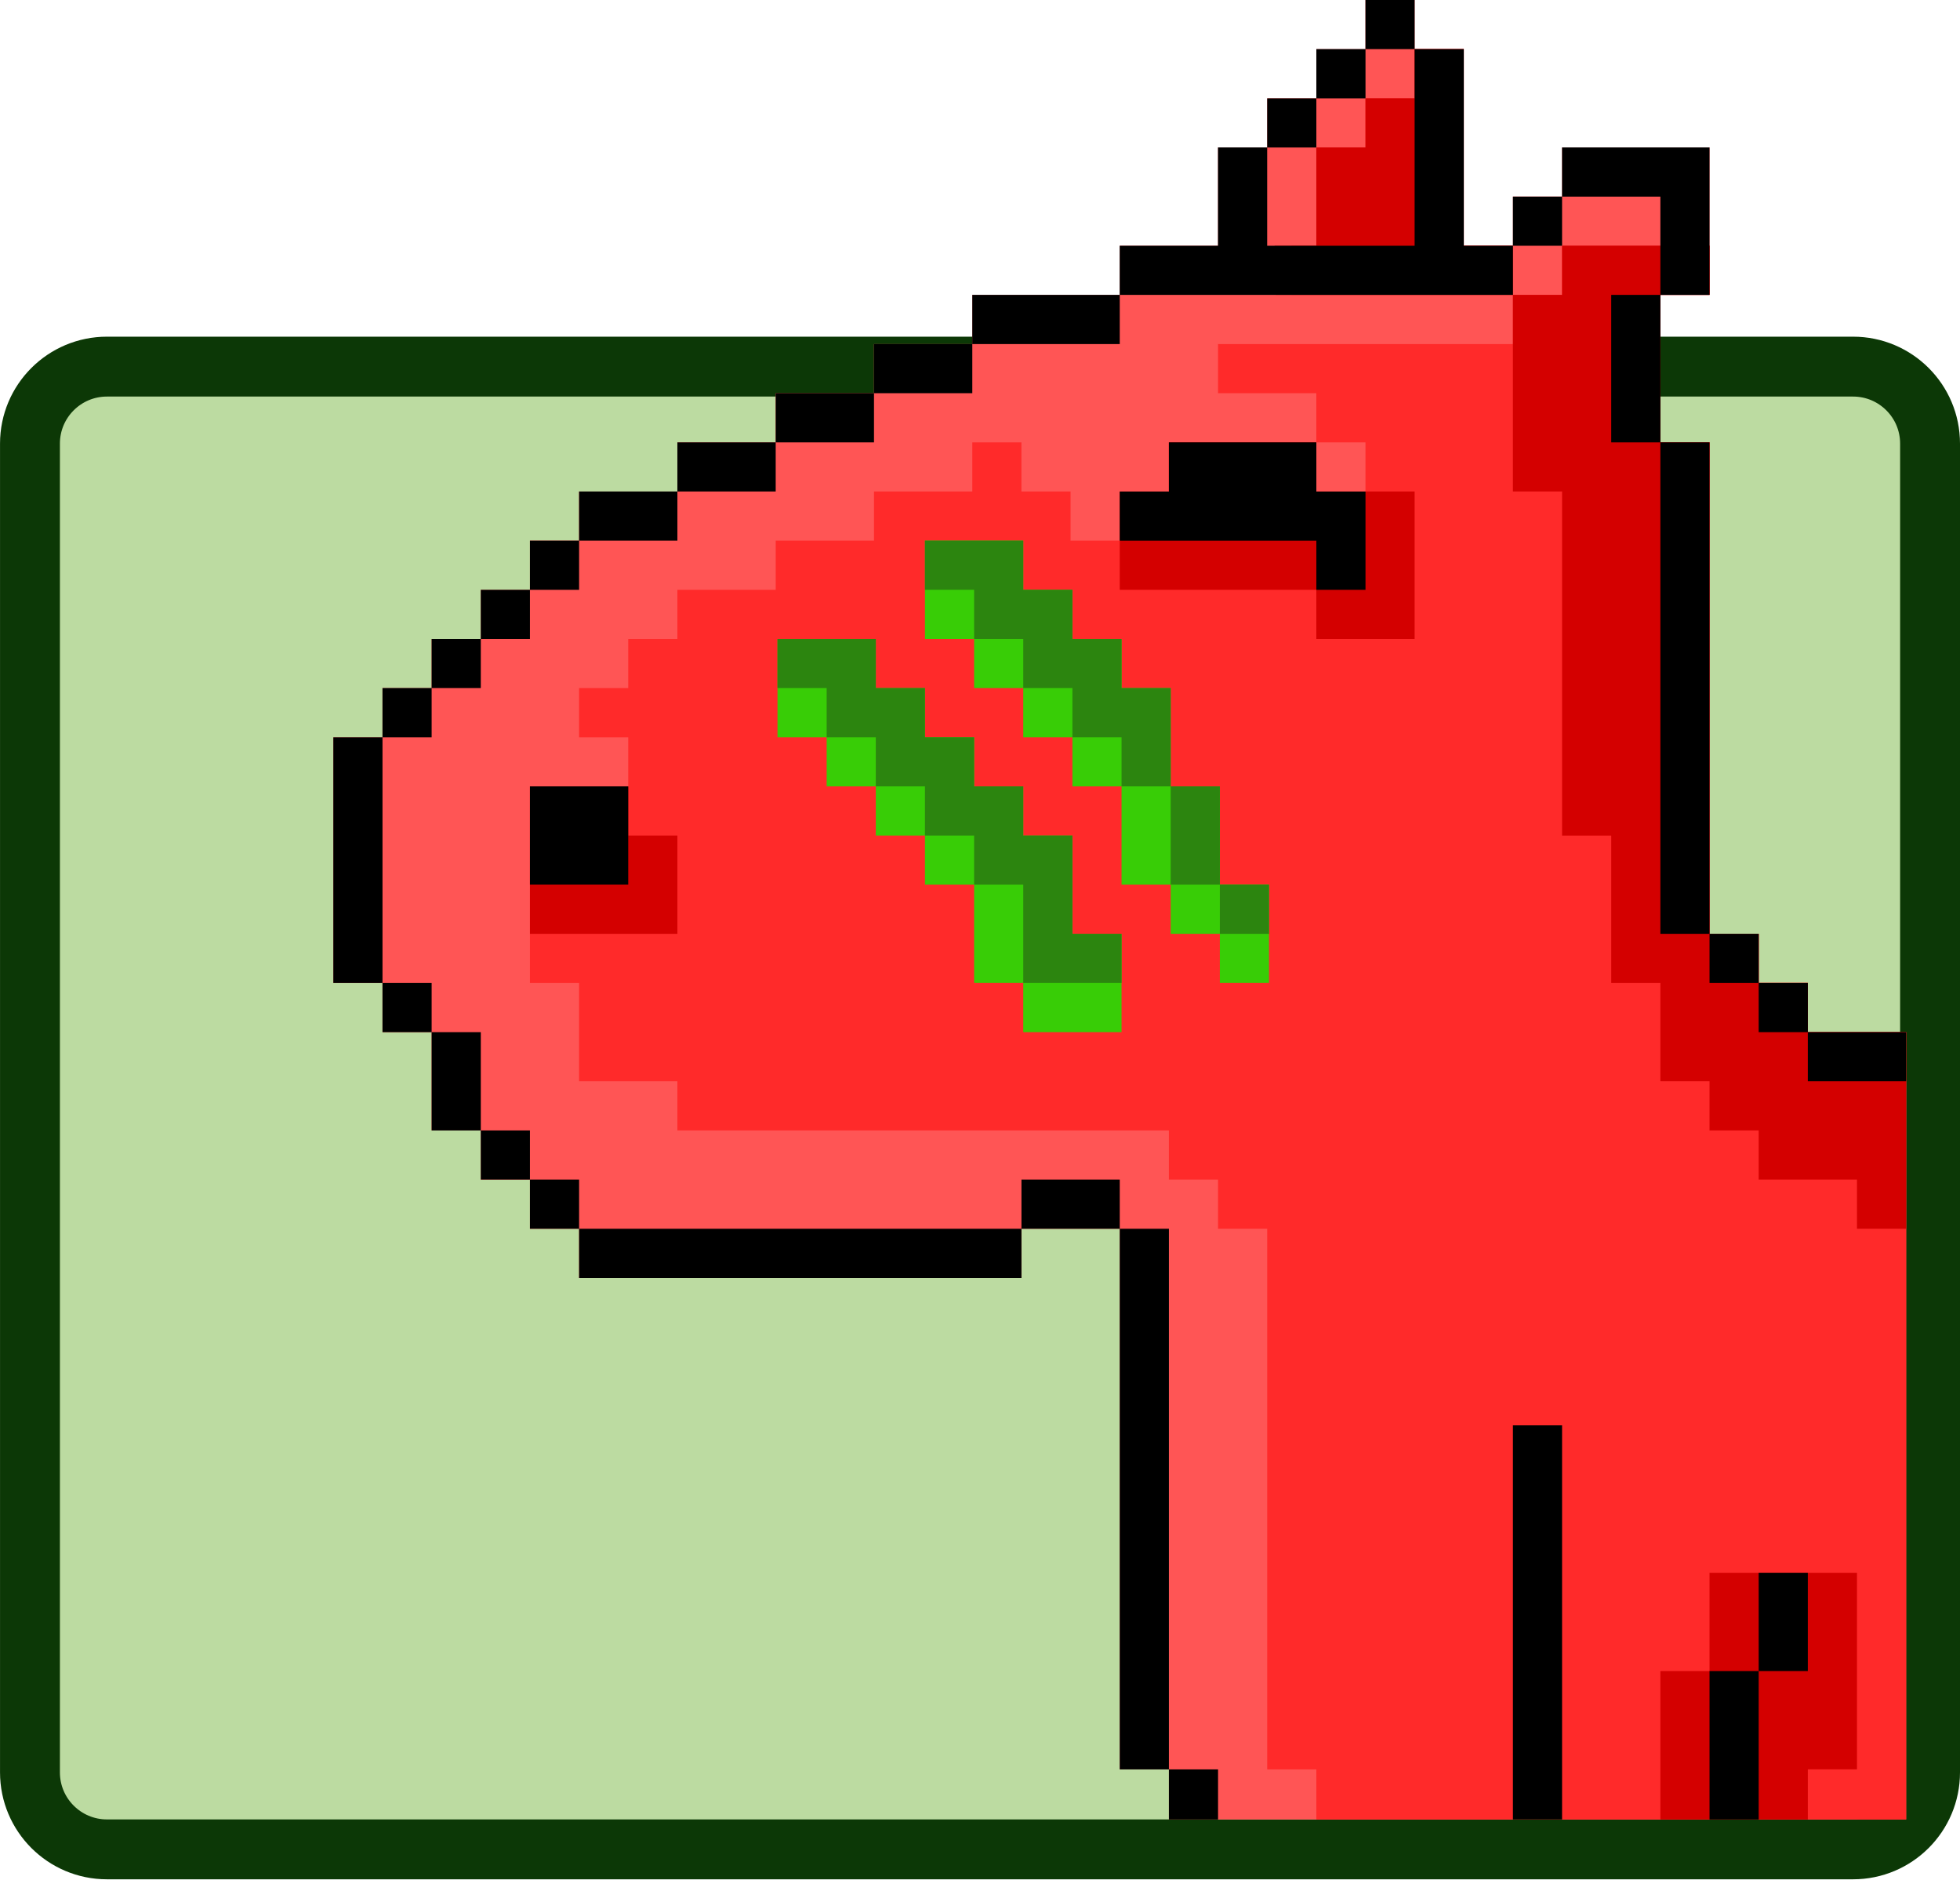
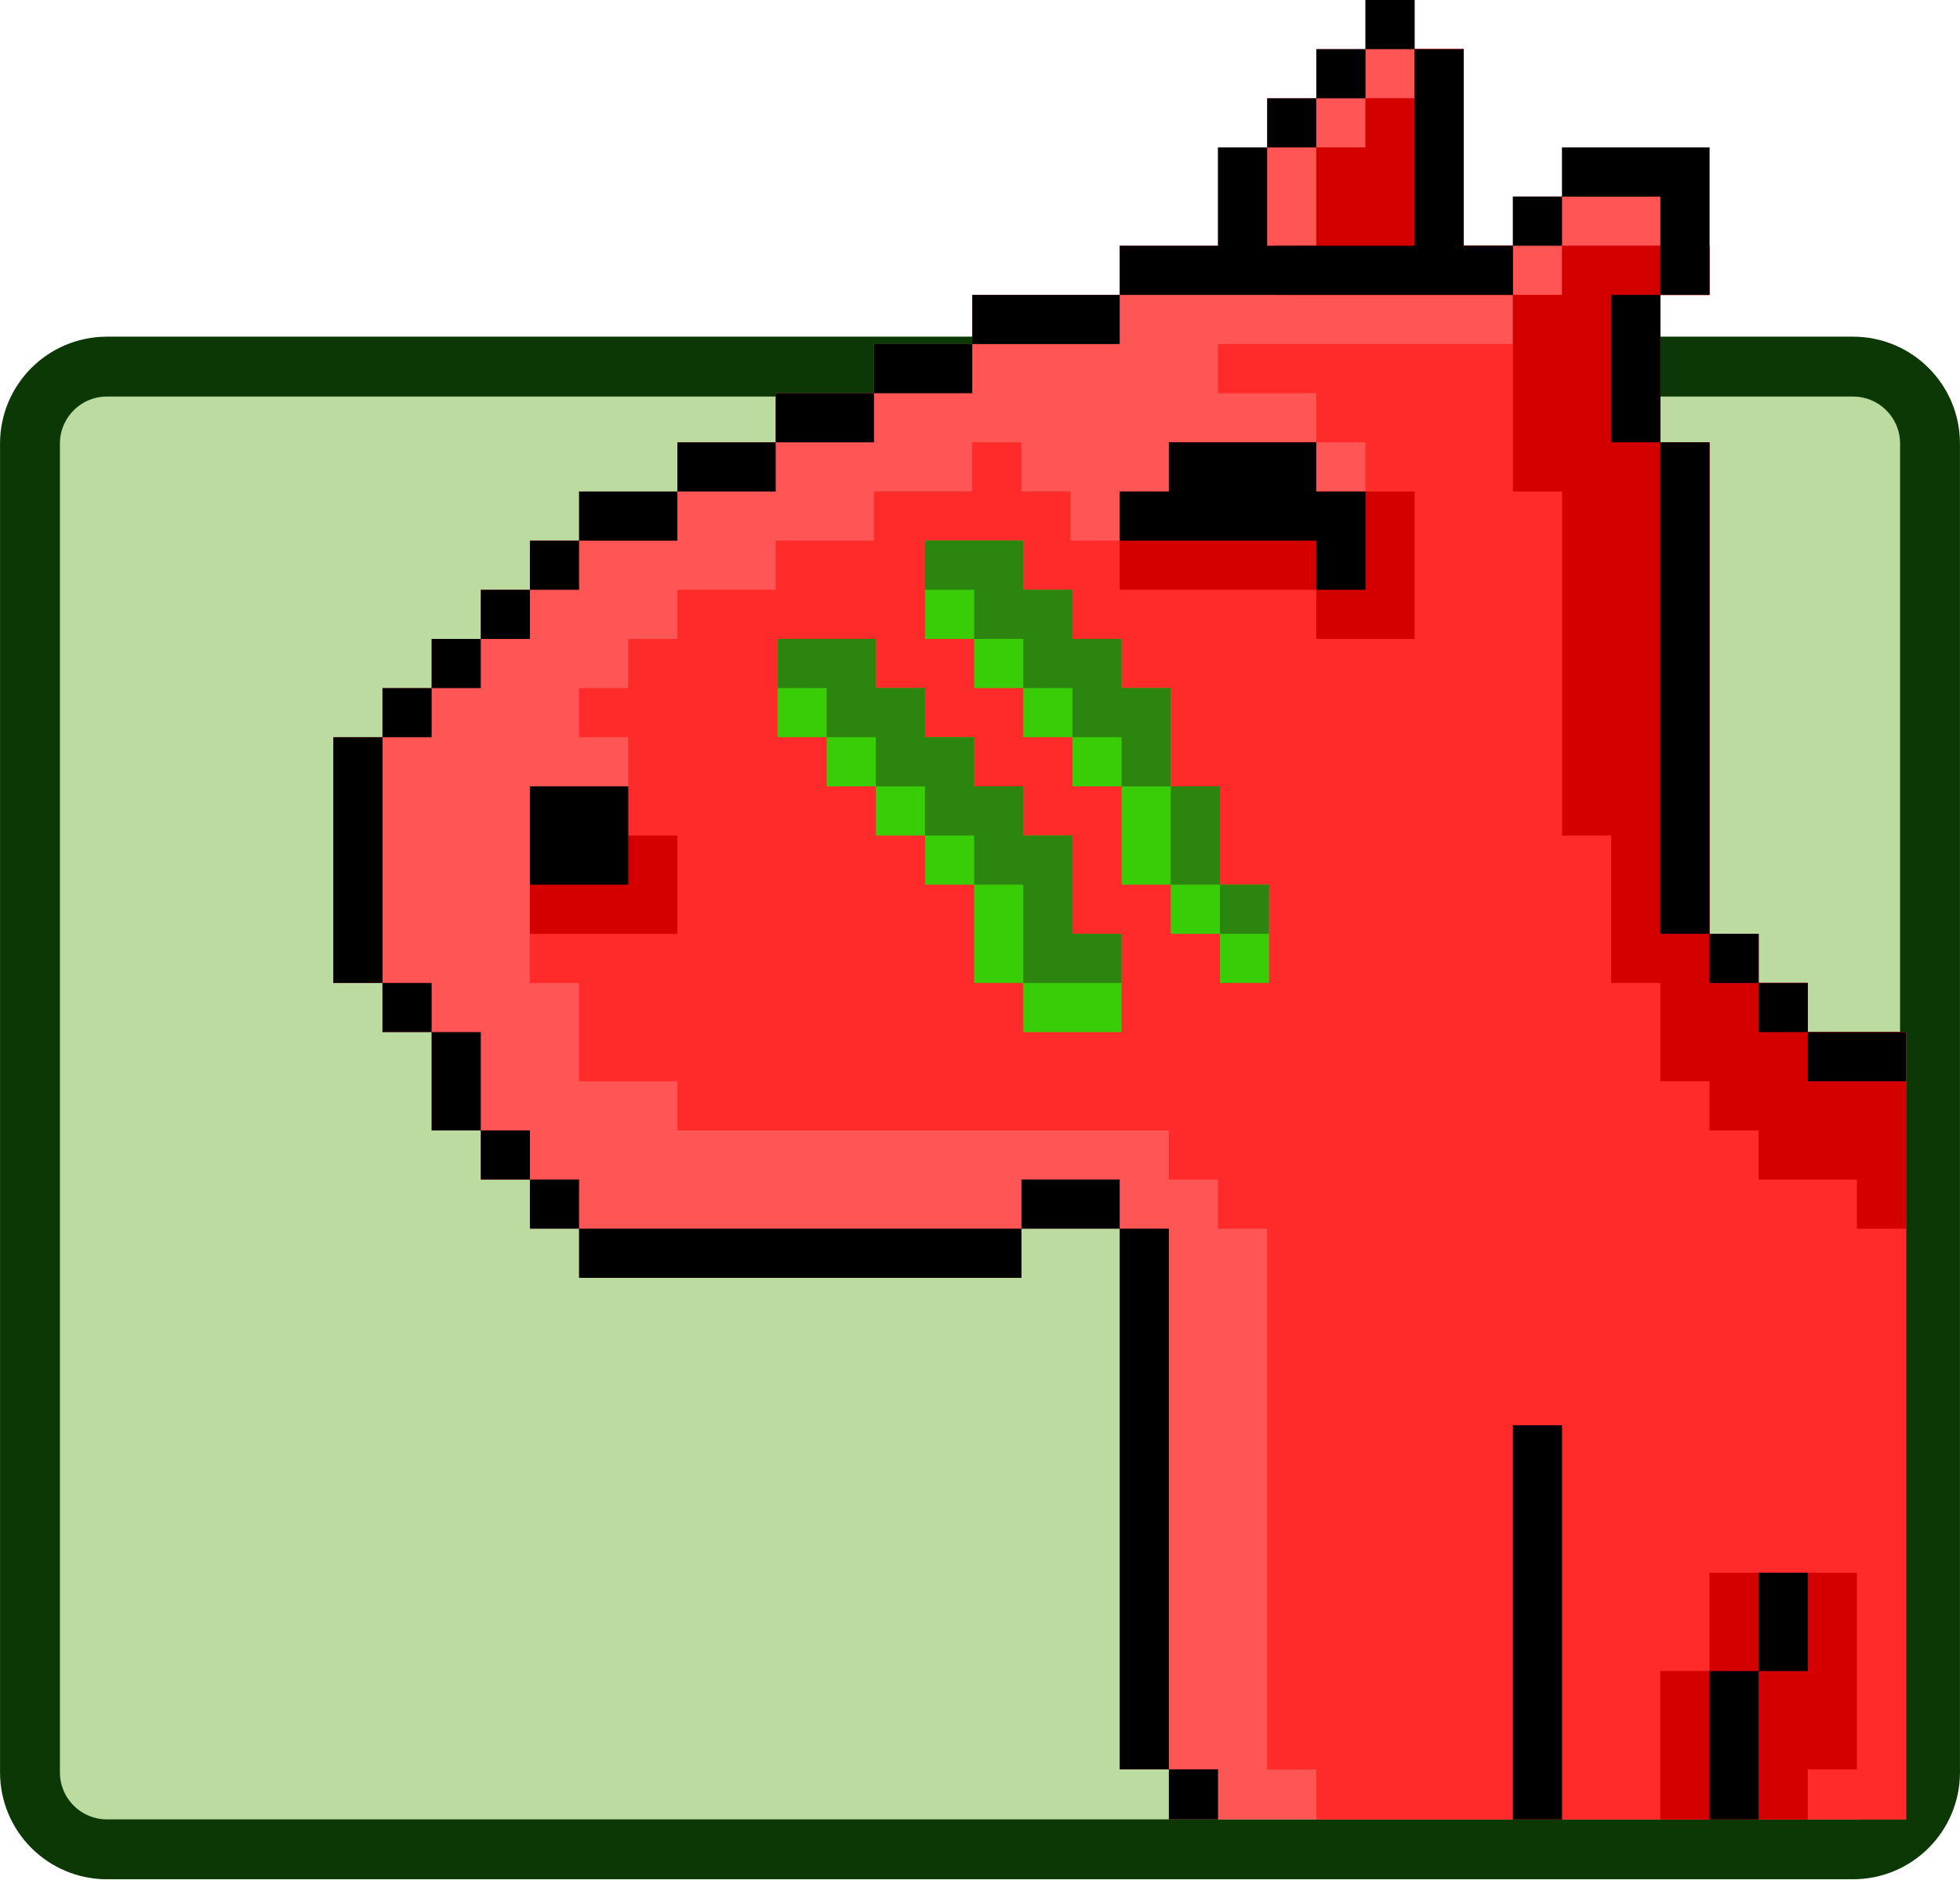
- <svg xmlns="http://www.w3.org/2000/svg" width="229.089" height="219.664" viewBox="0 0 60.613 58.12" version="1.1" id="svg8">
-   <defs id="defs2">
-     <clipPath id="clipPath4773" clipPathUnits="userSpaceOnUse">
-       <path id="path4771" d="m 305.925,416.681 c 0,-51.956 42.119,-94.074 94.075,-94.074 v 0 c 51.956,0 94.074,42.118 94.074,94.074 v 0 c 0,51.955 -42.118,94.074 -94.074,94.074 v 0 c -51.956,0 -94.075,-42.119 -94.075,-94.074" />
-     </clipPath>
-     <clipPath id="clipPath4981" clipPathUnits="userSpaceOnUse">
-       <path id="path4979" d="m 339.313,507.324 h 60.691 V 313.119 h -60.691 z" />
-     </clipPath>
-     <clipPath id="clipPath4761" clipPathUnits="userSpaceOnUse">
-       <path id="path4759" d="M 0,800 H 800 V 0 H 0 Z" />
-     </clipPath>
-     <clipPath clipPathUnits="userSpaceOnUse" id="clipPath4089">
-       <path d="m 2.918,67.206 c 0,14.774 -11.976,26.75 -26.75,26.75 -14.774,0 -26.75,-11.976 -26.75,-26.75 0,-14.774 11.977,-26.75 26.75,-26.75 14.774,0 26.75,11.976 26.75,26.75" style="fill:#6eff6e;fill-opacity:1;fill-rule:nonzero;stroke:none;stroke-width:0.284" id="path4091" />
-     </clipPath>
-   </defs>
-   <g id="layer1" transform="translate(-37.94865,-23.86584)">
-     <text xml:space="preserve" style="font-style:normal;font-variant:normal;font-weight:normal;font-stretch:normal;font-size:18.91px;line-height:1.25;font-family:'Arial Rounded MT Bold';-inkscape-font-specification:'Arial Rounded MT Bold, Normal';font-variant-ligatures:normal;font-variant-position:normal;font-variant-caps:normal;font-variant-numeric:normal;font-variant-alternates:normal;font-feature-settings:normal;text-indent:0;text-align:start;text-decoration:none;text-decoration-line:none;text-decoration-style:solid;text-decoration-color:#000000;letter-spacing:0px;word-spacing:0px;text-transform:none;writing-mode:lr-tb;direction:ltr;text-orientation:mixed;dominant-baseline:auto;baseline-shift:baseline;text-anchor:start;white-space:normal;shape-padding:0;opacity:1;vector-effect:none;fill:#4d4d4d;fill-opacity:1;stroke:none;stroke-width:0.473;stroke-linecap:butt;stroke-linejoin:miter;stroke-miterlimit:4;stroke-dasharray:none;stroke-dashoffset:0;stroke-opacity:1" x="68.421" y="131.293" id="text3995">
-       <tspan id="tspan3993" x="68.421" y="148.334" style="stroke-width:0.473" />
-     </text>
-     <rect style="opacity:1;fill:#bcdba1;fill-opacity:1;stroke:#0c3806;stroke-width:1.852;stroke-miterlimit:4;stroke-dasharray:none;stroke-opacity:1" id="rect4165" width="58.761" height="45.855" x="38.875" y="35.204" ry="2.381" />
-     <path style="fill:#ff5555;stroke-width:0.051;fill-opacity:1" d="m 80.176,23.866 v 0.76 0.76 h -0.76 -0.76 v 0.76 0.76 h -0.76 -0.76 v 0.76 0.76 h -0.76 -0.76 v 1.52 1.52 h -1.52 -1.52 v 0.76 0.76 h -2.28 -2.28 v 0.76 0.76 h -1.52 -1.52 v 0.76 0.76 h -1.52 -1.52 v 0.76 0.76 h -1.52 -1.52 v 0.76 0.76 h -1.52 -1.52 v 0.76 0.76 H 55.096 54.337 v 0.76 0.76 h -0.76 -0.76 v 0.76 0.76 h -0.76 -0.76 v 0.76 0.76 H 50.537 49.777 v 0.76 0.76 H 49.017 48.257 v 3.8 3.8 h 0.76 0.76 v 0.76 0.76 h 0.76 0.76 v 1.52 1.52 h 0.76 0.76 v 0.76 0.76 h 0.76 0.76 v 0.76 0.76 h 0.76 0.76 v 0.76 0.76 h 6.84 6.84 v -0.76 -0.76 h 1.52 1.52 v 8.36 8.36 h 0.76 0.76 v 1.548 h 22.8 V 77.065 55.785 h -1.52 -1.52 v -0.76 -0.76 h -0.76 -0.76 V 53.505 52.745 h -0.76 -0.76 v -7.6 -7.6 h -0.76 -0.76 v -2.28 -2.28 h 0.76 0.76 v -2.28 -2.28 h -2.28 -2.28 v 0.76 0.76 h -0.76 -0.76 v 0.76 0.76 h -0.76 -0.76 v -3.04 -3.04 h -0.76 -0.76 v -0.76 -0.76 h -0.76 z" id="path4142" />
-     <path style="fill:#ff2a2a;stroke-width:0.051;fill-opacity:1" d="m 81.696,25.386 v 0.76 0.76 h -0.76 -0.76 v 0.76 0.76 h -0.76 -0.76 v 1.52 1.52 h -0.76 v 1.52 h 6.84 v -0.76 -0.76 h -0.76 -0.76 v -3.04 -3.04 h -0.76 z m 3.04,7.6 v 0.76 0.76 h -4.56 -4.56 v 0.76 0.76 h 1.52 1.52 v 0.76 0.76 h 0.76 0.76 v 0.76 0.76 h -0.76 -0.76 v -0.76 -0.76 h -2.28 -2.28 v 0.76 0.76 h -0.76 -0.76 v 0.76 0.76 h -0.76 -0.76 v -0.76 -0.76 h -0.76 -0.76 V 38.305 37.546 H 68.776 68.017 v 0.76 0.76 h -1.52 -1.52 v 0.76 0.76 h -1.52 -1.52 v 0.76 0.76 h -1.52 -1.52 v 0.76 0.76 h -0.76 -0.76 v 0.76 0.76 h -0.76 -0.76 v 0.76 0.76 h 0.76 0.76 v 0.76 0.76 H 55.857 54.337 v 3.04 3.04 h 0.76 0.76 v 1.52 1.52 h 1.52 1.52 v 0.76 0.76 h 7.6 7.6 v 0.76 0.76 h 0.76 0.76 v 0.76 0.76 h 0.76 0.76 v 8.36 8.36 h 0.76 0.76 v 1.52 0.028 h 18.24 V 75.545 55.785 h -1.52 -1.52 v -0.76 -0.76 h -0.76 -0.76 V 53.505 52.745 h -0.76 -0.76 v -7.6 -7.6 h -0.76 -0.76 v -2.28 -2.28 h 0.76 0.76 v -1.52 h -3.04 -1.52 v 0.76 0.76 h -0.76 z" id="path4144" />
-     <path style="fill:#d40000;stroke-width:0.051;fill-opacity:1" d="m 81.696,25.386 v 1.52 h -0.76 -0.76 v 0.76 0.76 h -0.76 -0.76 v 1.52 1.52 h -0.76 -0.53 c 7.9e-4,0.076 -0.015,0.156 -0.005,0.23 5.3e-4,0.164 -5.3e-4,0.328 -0.002,0.492 0,0.218 0.015,0.436 -0.005,0.653 0.016,0.048 0.033,0.096 0.048,0.145 h 1.253 6.08 v -0.76 -0.76 h -0.76 -0.76 v -3.04 -3.04 h -0.76 z m 3.04,7.6 v 3.04 3.04 h 0.76 0.76 v 5.32 5.32 h 0.76 0.76 v 2.28 2.28 h 0.76 0.76 v 1.52 1.52 h 0.76 0.76 v 0.76 0.76 h 0.76 0.76 v 0.76 0.76 h 1.52 1.52 v 0.76 0.76 h 0.76 0.76 v -3.04 -3.04 h -1.52 -1.52 v -0.76 -0.76 h -0.76 -0.76 V 53.505 52.745 h -0.76 -0.76 v -7.6 -7.6 h -0.76 -0.76 v -2.28 -2.28 h 1.52 v -1.52 h -3.04 -1.52 v 0.76 0.76 h -0.76 z m -10.64,4.56 v 0.76 0.76 h -0.76 -0.76 v 1.52 1.52 h 3.04 3.04 v 0.76 0.76 h 1.52 1.52 v -2.28 -2.28 h -1.52 -1.52 v -0.76 -0.76 h -2.28 z M 54.337,48.185 v 2.28 2.28 h 2.28 2.28 v -1.52 -1.52 h -0.76 -0.76 v -0.76 -0.76 h -1.52 z m 36.479,24.32 v 1.52 1.52 h -0.76 -0.76 v 4.588 h 4.56 v -1.548 h 0.76 0.76 v -3.04 -3.04 h -2.28 z" id="path4146" />
-     <g transform="matrix(0.05066591,0,0,0.05066591,307.308,36.79493)" id="g4152">
-       <path id="path4148" style="fill:#38cd06" d="m -4751.818,74.814 v 30 30 h 15 15 v 15 15 h 15 15 v 15 15 h 15 15 v 15 15 h 15 15 v 30 30 h 15 15 v 15 15 h 15 15 v 15 15 h 15 15 v -30 -30 h -15 -15 v -30 -30 h -15 -15 v -30 -30 h -15 -15 v -15 -15 h -15 -15 v -15 -15 h -15 -15 v -15 -15 h -30 z m -90,60 v 30 30 h 15 15 v 15 15 h 15 15 v 15 15 h 15 15 v 15 15 h 15 15 v 30 30 h 15 15 v 15 15 h 30 30 v -30 -30 h -15 -15 v -30 -30 h -15 -15 v -15 -15 h -15 -15 v -15 -15 h -15 -15 v -15 -15 h -15 -15 v -15 -15 h -30 z" />
-       <path id="path4150" style="fill:#2c850f" d="m -4751.818,74.814 v 15 15 h 15 15 v 15 15 h 15 15 v 15 15 h 15 15 v 15 15 h 15 15 v 15 15 h 15 15 v -30 -30 h -15 -15 v -15 -15 h -15 -15 v -15 -15 h -15 -15 v -15 -15 h -30 z m 150,150 v 30 30 h 15 15 v -30 -30 h -15 z m 30,60 v 15 15 h 15 15 v -15 -15 h -15 z m -270,-150 v 15 15 h 15 15 v 15 15 h 15 15 v 15 15 h 15 15 v 15 15 h 15 15 v 15 15 h 15 15 v 30 30 h 30 30 v -15 -15 h -15 -15 v -30 -30 h -15 -15 v -15 -15 h -15 -15 v -15 -15 h -15 -15 v -15 -15 h -15 -15 v -15 -15 h -30 z" />
+ <svg xmlns="http://www.w3.org/2000/svg" width="229.09" height="219.66" version="1.1" viewBox="0 0 60.613 58.12">
+   <g transform="translate(-37.949 -23.866)">
+     <g>
+       <text x="68.421" y="131.293" dominant-baseline="auto" fill="#4d4d4d" font-family="'Arial Rounded MT Bold'" font-size="18.91px" letter-spacing="0px" word-spacing="0px" style="font-feature-settings:normal;font-variant-alternates:normal;font-variant-caps:normal;font-variant-ligatures:normal;font-variant-numeric:normal;font-variant-position:normal;line-height:1.25;shape-padding:0;text-decoration-color:#000000;text-decoration-line:none;text-decoration-style:solid;text-indent:0;text-orientation:mixed;text-transform:none;white-space:normal" xml:space="preserve" />
+       <rect x="38.875" y="35.204" width="58.761" height="45.855" ry="2.381" fill="#bcdba1" stroke="#0c3806" stroke-width="1.852" />
+       <g stroke-width=".051">
+         <path d="m80.176 23.866v1.52h-1.52v1.52h-1.52v1.52h-1.52v3.04h-3.04v1.52h-4.56v1.52h-3.04v1.52h-3.04v1.52h-3.04v1.52h-3.04v1.52h-1.52v1.52h-1.52v1.52h-1.52v1.52h-1.52v1.52h-1.52v7.599h1.52v1.52h1.52v3.04h1.52v1.52h1.52v1.52h1.52v1.52h13.68v-1.52h3.04v16.72h1.52v1.548h22.8v-24.348h-3.04v-1.52h-1.52v-1.52h-1.52v-15.2h-1.52v-4.56h1.52v-4.56h-4.56v1.52h-1.52v1.52h-1.52v-6.08h-1.52v-1.52h-0.76z" fill="#f55" />
+         <path d="m81.696 25.386v1.52h-1.52v1.52h-1.52v3.04h-0.76v1.52h6.84v-1.52h-1.52v-6.08h-0.76zm3.04 7.6v1.52h-9.12v1.52h3.04v1.52h1.52v1.52h-1.52v-1.52h-4.56v1.52h-1.52v1.52h-1.52v-1.52h-1.52v-1.52h-1.52v1.52h-3.04v1.52h-3.04v1.52h-3.04v1.52h-1.52v1.52h-1.52v1.52h1.52v1.52h-3.04v6.08h1.52v3.04h3.04v1.52h15.2v1.52h1.52v1.52h1.52v16.72h1.52v1.548h18.24v-24.348h-3.04v-1.52h-1.52v-1.52h-1.52v-15.2h-1.52v-4.56h1.52v-1.52h-4.56v1.52h-0.76z" fill="#ff2a2a" />
+         <path d="m81.696 25.386v1.52h-1.52v1.52h-1.52v3.04h-1.29c7.9e-4 0.076-0.015 0.156-5e-3 0.23 5.3e-4 0.164-5.3e-4 0.328-2e-3 0.492 0 0.218 0.015 0.436-5e-3 0.653 0.016 0.048 0.033 0.096 0.048 0.145h7.333v-1.52h-1.52v-6.08h-0.76zm3.04 7.6v6.08h1.52v10.64h1.52v4.56h1.52v3.04h1.52v1.52h1.52v1.52h3.04v1.52h1.52v-6.08h-3.04v-1.52h-1.52v-1.52h-1.52v-15.2h-1.52v-4.56h1.52v-1.52h-4.56v1.52h-0.76zm-10.64 4.56v1.52h-1.52v3.04h6.08v1.52h3.04v-4.56h-3.04v-1.52h-2.28zm-19.76 10.64v4.56h4.56v-3.04h-1.52v-1.52h-1.52zm36.479 24.32v3.04h-1.52v4.588h4.56v-1.548h1.52v-6.08h-2.28z" fill="#d40000" />
+       </g>
    </g>
-     <path style="fill:#000000;stroke-width:0.051" d="m 80.176,23.866 v 0.76 0.76 h 0.76 0.76 v -0.76 -0.76 h -0.76 z m 1.52,1.52 v 3.04 3.04 h -2.28 -2.28 v -1.52 -1.52 h -0.76 -0.76 v 1.52 1.52 h -1.52 -1.52 v 0.76 0.76 h 6.08 6.08 v -0.76 -0.76 h -0.76 -0.76 v -3.04 -3.04 h -0.76 z m 3.04,6.08 h 0.76 0.76 v -0.76 -0.76 h -0.76 -0.76 v 0.76 z m 1.52,-1.52 h 1.52 1.52 v 1.52 1.52 h 0.76 0.76 v -2.28 -2.28 h -2.28 -2.28 v 0.76 z m 3.04,3.04 h -0.76 -0.76 v 2.28 2.28 h 0.76 0.76 v -2.28 z m 0,4.56 v 7.6 7.6 h 0.76 0.76 v -7.6 -7.6 h -0.76 z m 1.52,15.2 v 0.76 0.76 h 0.76 0.76 V 53.505 52.745 h -0.76 z m 1.52,1.52 v 0.76 0.76 h 0.76 0.76 v -0.76 -0.76 h -0.76 z m 1.52,1.52 v 0.76 0.76 h 1.52 1.52 v -0.76 -0.76 h -1.52 z M 72.577,32.986 h -2.28 -2.28 v 0.76 0.76 h 2.28 2.28 v -0.76 z m -4.56,1.52 h -1.52 -1.52 v 0.76 0.76 h 1.52 1.52 v -0.76 z m -3.04,1.52 h -1.52 -1.52 v 0.76 0.76 h 1.52 1.52 V 36.785 Z m -3.04,1.52 h -1.52 -1.52 v 0.76 0.76 h 1.52 1.52 v -0.76 z m -3.04,1.52 h -1.52 -1.52 v 0.76 0.76 h 1.52 1.52 v -0.76 z m -3.04,1.52 H 55.096 54.337 v 0.76 0.76 h 0.76 0.76 v -0.76 z m -1.52,1.52 h -0.76 -0.76 v 0.76 0.76 h 0.76 0.76 v -0.76 z m -1.52,1.52 h -0.76 -0.76 v 0.76 0.76 h 0.76 0.76 v -0.76 z m -1.52,1.52 H 50.537 49.777 v 0.76 0.76 h 0.76 0.76 v -0.76 z m -1.52,1.52 H 49.017 48.257 v 3.8 3.8 h 0.76 0.76 v -3.8 z m 0,7.6 v 0.76 0.76 h 0.76 0.76 v -0.76 -0.76 h -0.76 z m 1.52,1.52 v 1.52 1.52 h 0.76 0.76 v -1.52 -1.52 h -0.76 z m 1.52,3.04 v 0.76 0.76 h 0.76 0.76 v -0.76 -0.76 h -0.76 z m 1.52,1.52 v 0.76 0.76 h 0.76 0.76 v -0.76 -0.76 h -0.76 z m 1.52,1.52 v 0.76 0.76 h 6.84 6.84 v -0.76 -0.76 h -6.84 z m 13.68,0 h 1.52 1.52 v -0.76 -0.76 h -1.52 -1.52 v 0.76 z m 3.04,0 v 8.36 8.36 h 0.76 0.76 v -8.36 -8.36 h -0.76 z m 1.52,16.72 v 1.548 h 1.52 v -1.548 h -0.76 z m 3.04,-50.159 h 0.76 0.76 v -0.76 -0.76 h -0.76 -0.76 v 0.76 z m 1.52,-1.52 h 0.76 0.76 V 26.146 25.386 h -0.76 -0.76 V 26.146 Z m -4.56,10.64 v 0.76 0.76 h -0.76 -0.76 v 0.76 0.76 h 3.04 3.04 v 0.76 0.76 h 0.76 0.76 v -1.52 -1.52 h -0.76 -0.76 v -0.76 -0.76 h -2.28 z M 54.337,48.185 v 1.52 1.52 h 1.52 1.52 v -1.52 -1.52 H 55.857 Z M 84.736,67.945 v 8.36 3.828 h 1.52 V 76.305 67.945 h -0.76 z m 7.6,4.56 v 1.52 1.52 h 0.76 0.76 v -1.52 -1.52 h -0.76 z m 0,3.04 h -0.76 -0.76 v 4.588 h 1.52 z" id="path4154" />
+     <g transform="matrix(.050666 0 0 .050666 307.31 36.795)">
+       <path d="m-4751.8 74.814v60h30v30h30v30h30v30h30v60h30v30h30v30h30v-60h-30v-60h-30v-60h-30v-30h-30v-30h-30v-30h-30zm-90 60v60h30v30h30v30h30v30h30v60h30v30h60v-60h-30v-60h-30v-30h-30v-30h-30v-30h-30v-30h-30z" fill="#38cd06" />
+       <path d="m-4751.8 74.814v30h30v30h30v30h30v30h30v30h30v-60h-30v-30h-30v-30h-30v-30h-30zm150 150v60h30v-60h-15zm30 60v30h30v-30h-15zm-270-150v30h30v30h30v30h30v30h30v30h30v60h60v-30h-30v-60h-30v-30h-30v-30h-30v-30h-30v-30h-30z" fill="#2c850f" />
+     </g>
+     <path d="m80.176 23.866v1.52h1.52v-1.52h-0.76zm1.52 1.52v6.08h-4.56v-3.04h-1.52v3.04h-3.04v1.52h12.159v-1.52h-1.52v-6.08h-0.76zm3.04 6.08h1.52v-1.52h-1.52v0.76zm1.52-1.52h3.04v3.04h1.52v-4.56h-4.56v0.76zm3.04 3.04h-1.52v4.56h1.52v-2.28zm0 4.56v15.2h1.52v-15.2h-0.76zm1.52 15.2v1.52h1.52v-1.52h-0.76zm1.52 1.52v1.52h1.52v-1.52h-0.76zm1.52 1.52v1.52h3.04v-1.52h-1.52zm-21.279-22.8h-4.56v1.52h4.56v-0.76zm-4.56 1.52h-3.04v1.52h3.04v-0.76zm-3.04 1.52h-3.04v1.52h3.04v-0.76zm-3.04 1.52h-3.04v1.52h3.04v-0.76zm-3.04 1.52h-3.04v1.52h3.04v-0.76zm-3.04 1.52h-1.52v1.52h1.52v-0.76zm-1.52 1.52h-1.52v1.52h1.52v-0.76zm-1.52 1.52h-1.52v1.52h1.52v-0.76zm-1.52 1.52h-1.52v1.52h1.52v-0.76zm-1.52 1.52h-1.52v7.599h1.52v-3.8zm0 7.599v1.52h1.52v-1.52h-0.76zm1.52 1.52v3.04h1.52v-3.04h-0.76zm1.52 3.04v1.52h1.52v-1.52h-0.76zm1.52 1.52v1.52h1.52v-1.52h-0.76zm1.52 1.52v1.52h13.68v-1.52h-6.84zm13.68 0h3.04v-1.52h-3.04v0.76zm3.04 0v16.72h1.52v-16.72h-0.76zm1.52 16.72v1.548h1.52v-1.548h-0.76zm3.04-50.159h1.52v-1.52h-1.52v0.76zm1.52-1.52h1.52v-1.52h-1.52v0.76zm-4.56 10.64v1.52h-1.52v1.52h6.08v1.52h1.52v-3.04h-1.52v-1.52h-2.28zm-19.76 10.64v3.04h3.04v-3.04h-1.52zm30.399 19.76v12.188h1.52v-12.188h-0.76zm7.6 4.56v3.04h1.52v-3.04h-0.76zm0 3.04h-1.52v4.588h1.52z" stroke-width=".051" />
  </g>
</svg>
